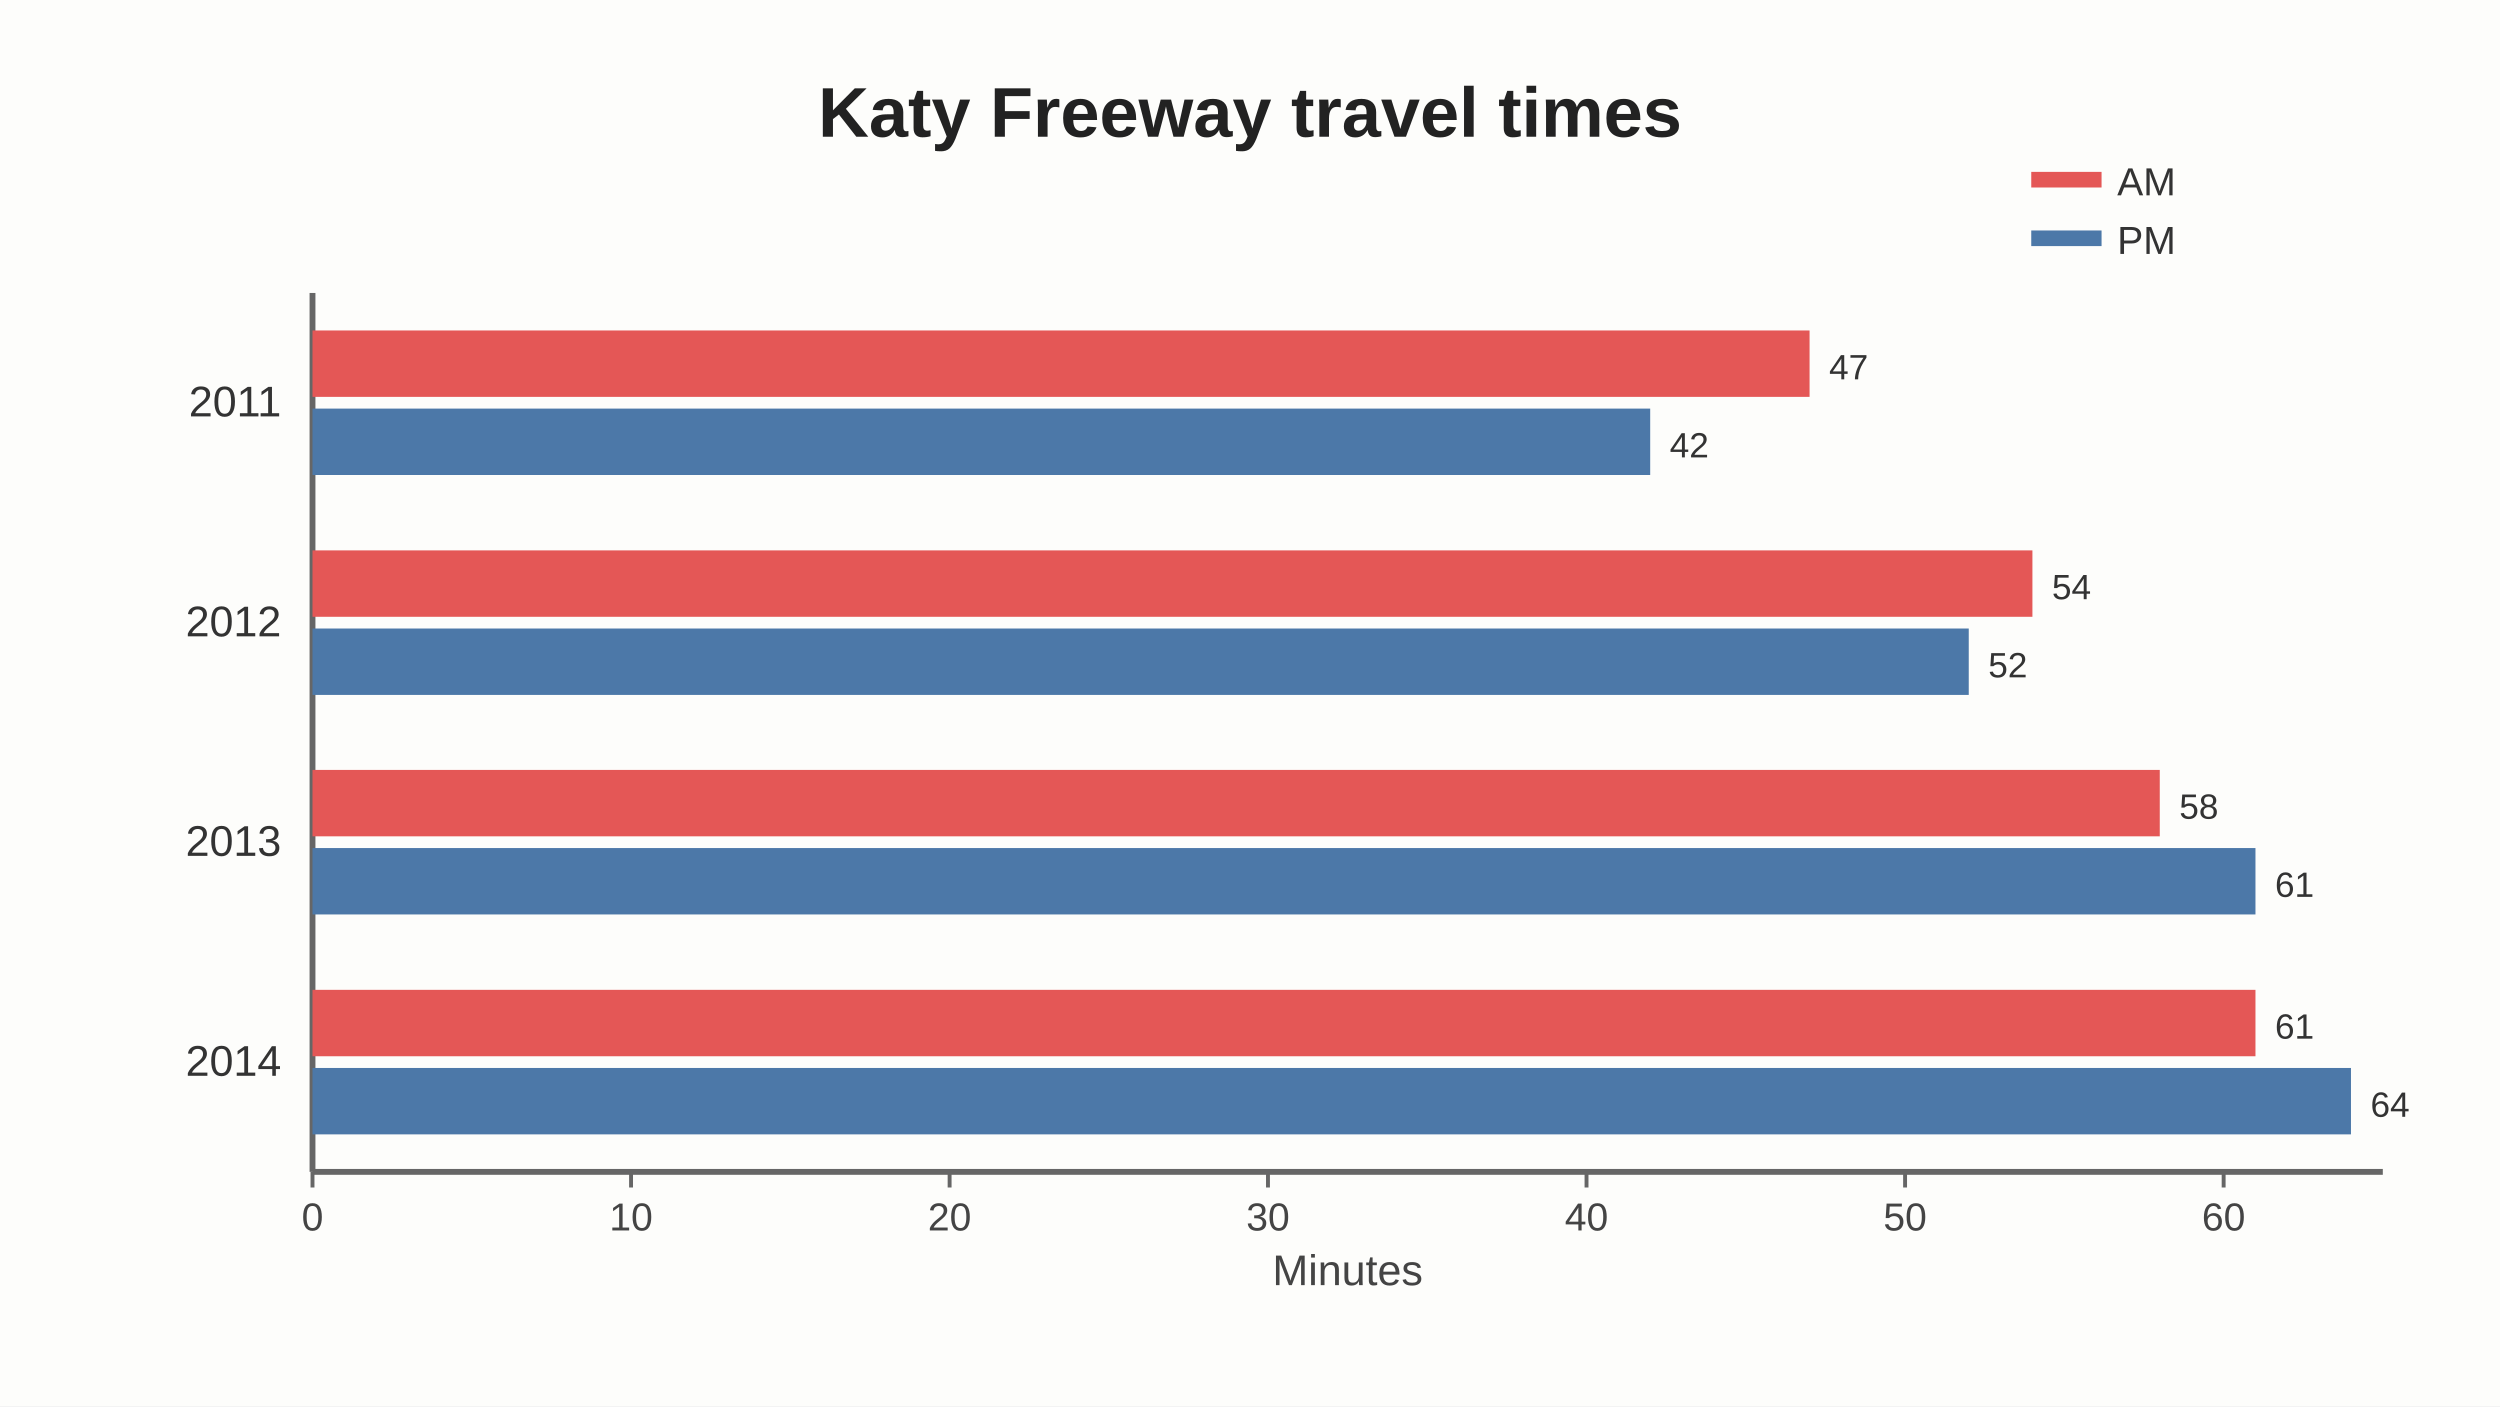
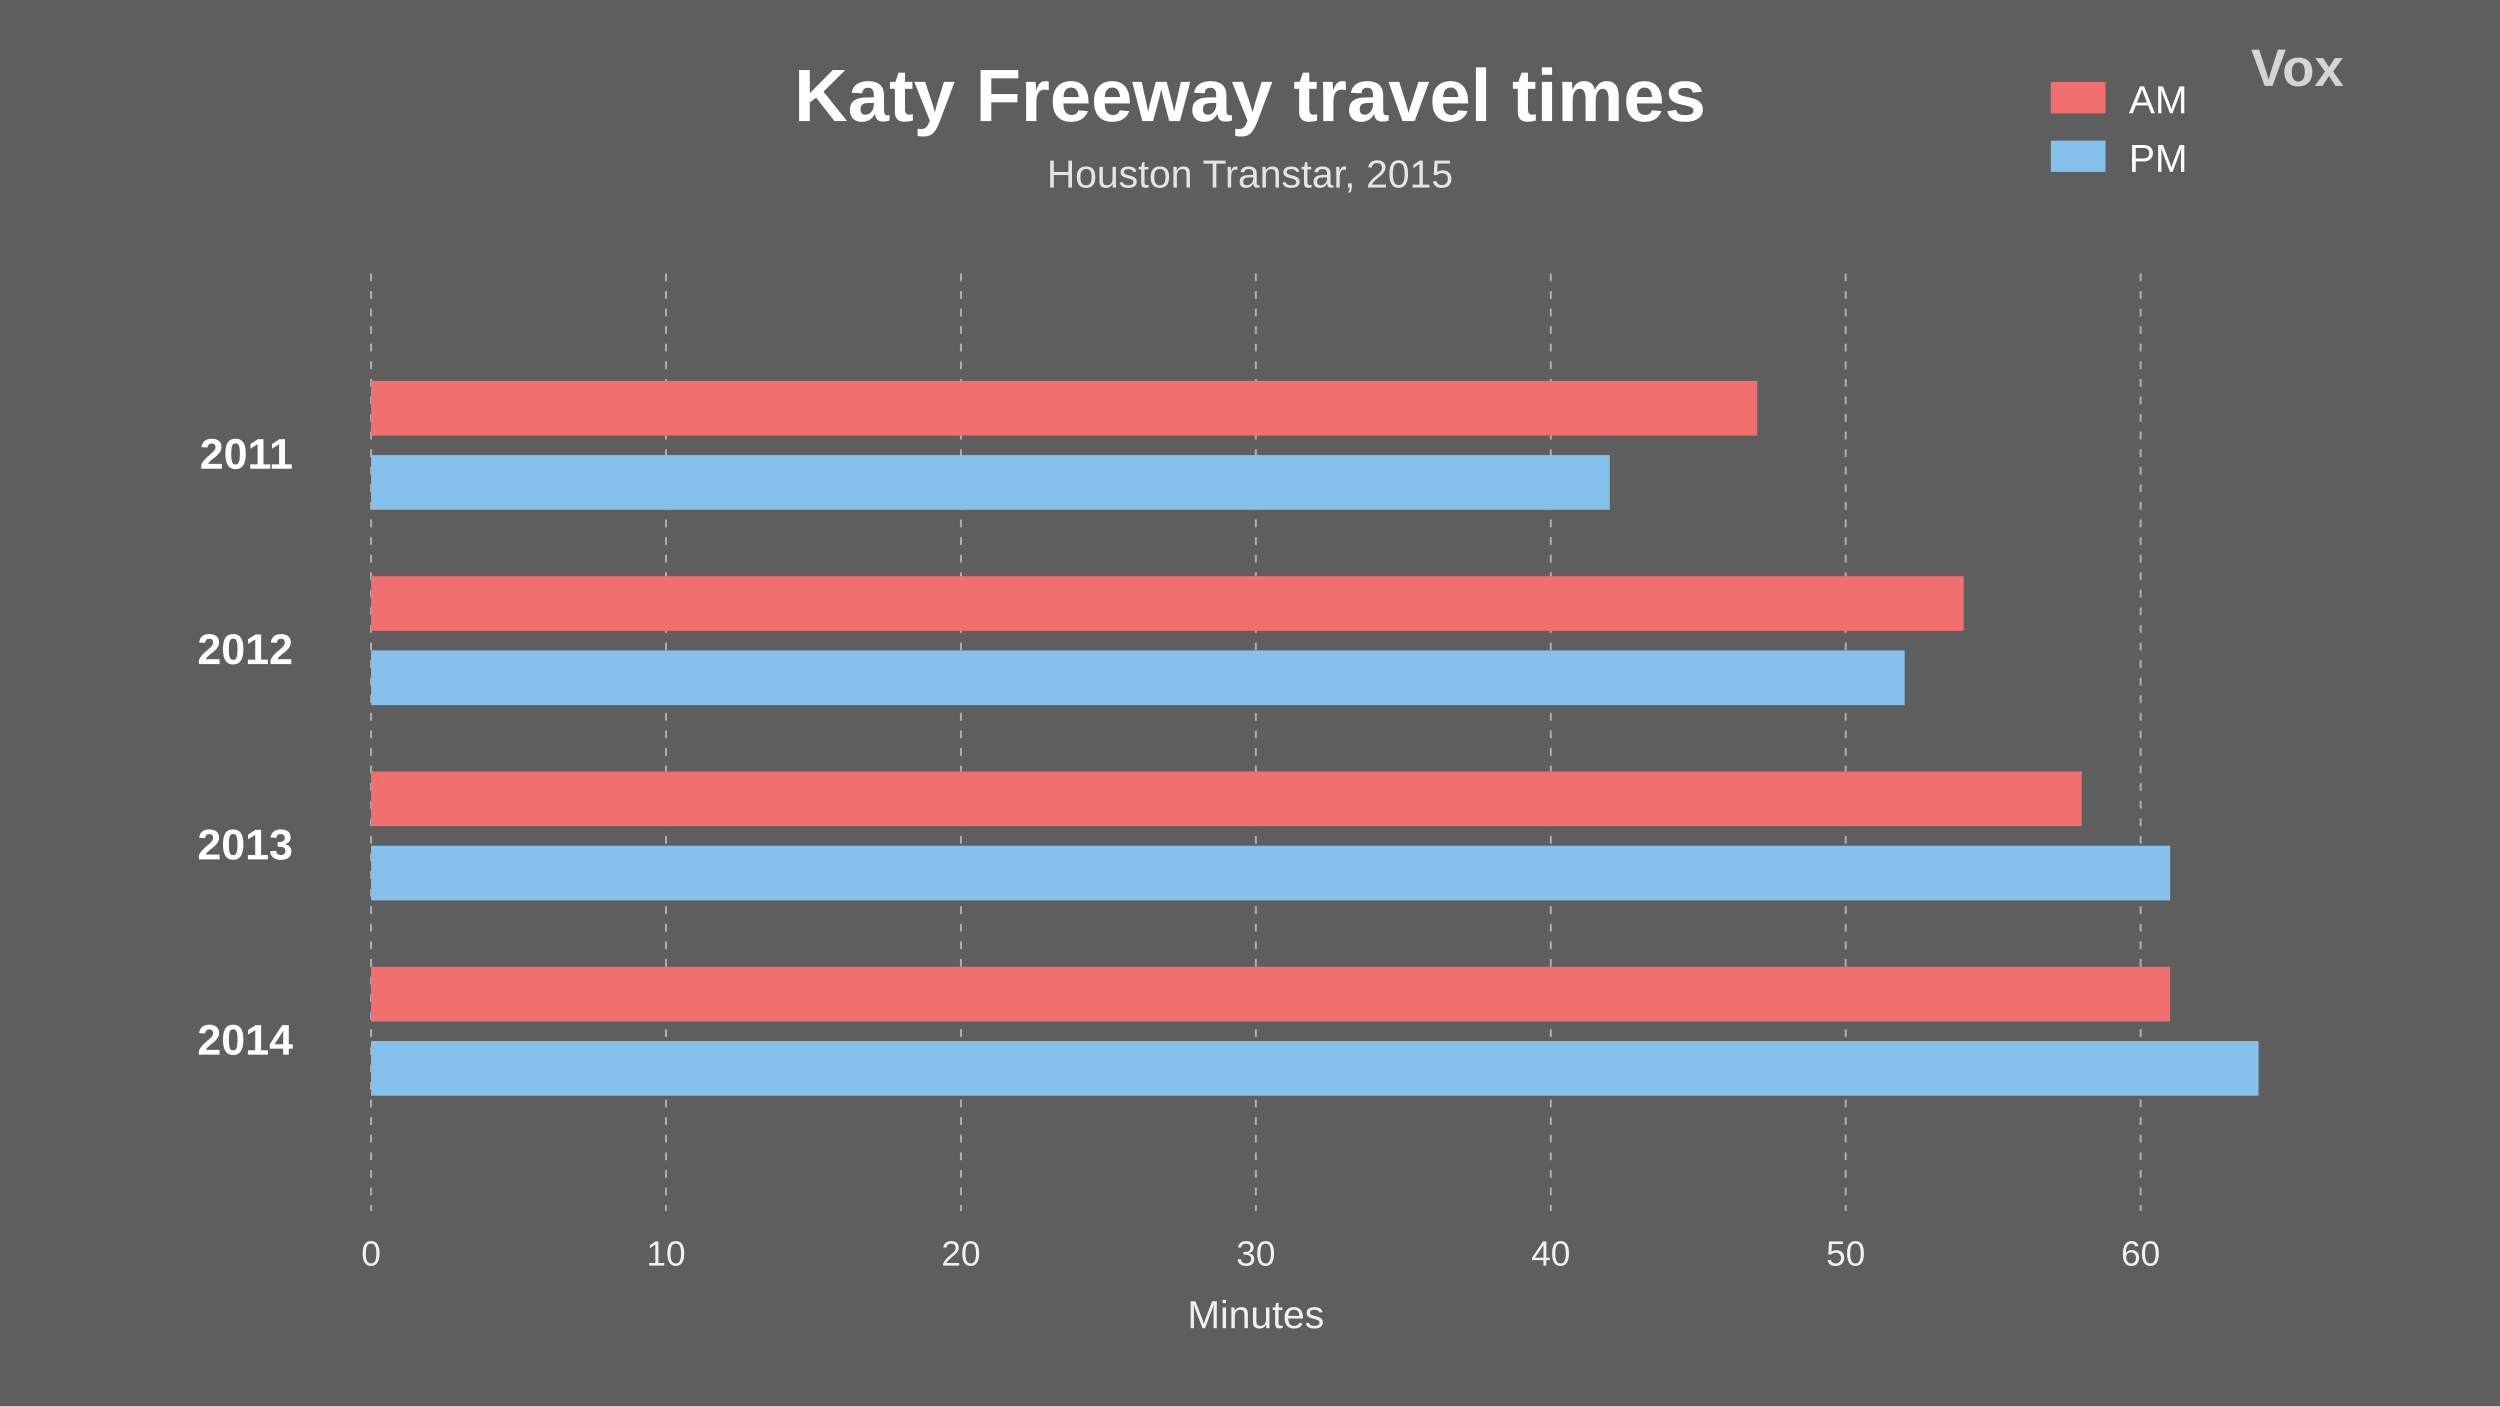
- <svg xmlns="http://www.w3.org/2000/svg" width="1280" height="720" viewBox="0 0 1280 720" data-role="semantic-chart" data-generator="datavideo.semantic_render_v1">
-   <rect id="scene-background-fill" data-role="background-fill" x="0" y="0" width="1280" height="720" fill="#fdfdfb" />
-   <text id="chart-title" data-role="title" x="640.0" y="70" text-anchor="middle" font-family="Arial, sans-serif" font-size="36" font-weight="700" fill="#222222">Katy Freeway travel times</text>
-   <g id="chart-plot" data-role="plot">
-     <line data-role="axis" x1="160.0" y1="600.0" x2="1220.0" y2="600.0" stroke="#666666" stroke-width="3" />
-     <line data-role="axis" x1="160.0" y1="150.0" x2="160.0" y2="600.0" stroke="#666666" stroke-width="3" />
-     <line data-role="tick" x1="160.0" y1="600.0" x2="160.0" y2="608.0" stroke="#666666" stroke-width="2" />
-     <text data-role="tick-label" x="160.0" y="630.0" text-anchor="middle" font-family="Arial, sans-serif" font-size="20" fill="#444444">0</text>
-     <line data-role="tick" x1="323.1" y1="600.0" x2="323.1" y2="608.0" stroke="#666666" stroke-width="2" />
-     <text data-role="tick-label" x="323.1" y="630.0" text-anchor="middle" font-family="Arial, sans-serif" font-size="20" fill="#444444">10</text>
-     <line data-role="tick" x1="486.2" y1="600.0" x2="486.2" y2="608.0" stroke="#666666" stroke-width="2" />
-     <text data-role="tick-label" x="486.2" y="630.0" text-anchor="middle" font-family="Arial, sans-serif" font-size="20" fill="#444444">20</text>
-     <line data-role="tick" x1="649.2" y1="600.0" x2="649.2" y2="608.0" stroke="#666666" stroke-width="2" />
-     <text data-role="tick-label" x="649.2" y="630.0" text-anchor="middle" font-family="Arial, sans-serif" font-size="20" fill="#444444">30</text>
-     <line data-role="tick" x1="812.3" y1="600.0" x2="812.3" y2="608.0" stroke="#666666" stroke-width="2" />
-     <text data-role="tick-label" x="812.3" y="630.0" text-anchor="middle" font-family="Arial, sans-serif" font-size="20" fill="#444444">40</text>
-     <line data-role="tick" x1="975.4" y1="600.0" x2="975.4" y2="608.0" stroke="#666666" stroke-width="2" />
-     <text data-role="tick-label" x="975.4" y="630.0" text-anchor="middle" font-family="Arial, sans-serif" font-size="20" fill="#444444">50</text>
-     <line data-role="tick" x1="1138.5" y1="600.0" x2="1138.5" y2="608.0" stroke="#666666" stroke-width="2" />
-     <text data-role="tick-label" x="1138.5" y="630.0" text-anchor="middle" font-family="Arial, sans-serif" font-size="20" fill="#444444">60</text>
-     <text data-role="axis-label" x="690.0" y="658.0" text-anchor="middle" font-family="Arial, sans-serif" font-size="22" fill="#444444">Minutes</text>
-     <text data-role="category-label" x="144.0" y="213.2" text-anchor="end" font-family="Arial, sans-serif" font-size="22" fill="#333333">2011</text>
-     <g id="entity-2011-am" data-role="entity" data-entity-id="2011-am" data-label="2011 AM">
-       <rect id="2011-am-bar" data-role="bar" data-entity-id="2011-am" data-value="47" x="160.0" y="169.2" width="766.5" height="34.0" fill="#E45756" data-animation-property="width" data-anchor="left" data-animation-axis="x" data-orientation="horizontal" />
-       <text id="2011-am-value-label" data-role="value-label" data-entity-id="2011-am" x="936.5" y="194.2" text-anchor="start" font-family="Arial, sans-serif" font-size="18" fill="#333333">47</text>
-     </g>
-     <g id="entity-2011-pm" data-role="entity" data-entity-id="2011-pm" data-label="2011 PM">
-       <rect id="2011-pm-bar" data-role="bar" data-entity-id="2011-pm" data-value="42" x="160.0" y="209.2" width="684.9" height="34.0" fill="#4C78A8" data-animation-property="width" data-anchor="left" data-animation-axis="x" data-orientation="horizontal" />
-       <text id="2011-pm-value-label" data-role="value-label" data-entity-id="2011-pm" x="854.9" y="234.2" text-anchor="start" font-family="Arial, sans-serif" font-size="18" fill="#333333">42</text>
-     </g>
-     <text data-role="category-label" x="144.0" y="325.8" text-anchor="end" font-family="Arial, sans-serif" font-size="22" fill="#333333">2012</text>
-     <g id="entity-2012-am" data-role="entity" data-entity-id="2012-am" data-label="2012 AM">
-       <rect id="2012-am-bar" data-role="bar" data-entity-id="2012-am" data-value="54" x="160.0" y="281.8" width="880.6" height="34.0" fill="#E45756" data-animation-property="width" data-anchor="left" data-animation-axis="x" data-orientation="horizontal" />
-       <text id="2012-am-value-label" data-role="value-label" data-entity-id="2012-am" x="1050.6" y="306.8" text-anchor="start" font-family="Arial, sans-serif" font-size="18" fill="#333333">54</text>
-     </g>
-     <g id="entity-2012-pm" data-role="entity" data-entity-id="2012-pm" data-label="2012 PM">
-       <rect id="2012-pm-bar" data-role="bar" data-entity-id="2012-pm" data-value="52" x="160.0" y="321.8" width="848.0" height="34.0" fill="#4C78A8" data-animation-property="width" data-anchor="left" data-animation-axis="x" data-orientation="horizontal" />
-       <text id="2012-pm-value-label" data-role="value-label" data-entity-id="2012-pm" x="1018.0" y="346.8" text-anchor="start" font-family="Arial, sans-serif" font-size="18" fill="#333333">52</text>
-     </g>
-     <text data-role="category-label" x="144.0" y="438.2" text-anchor="end" font-family="Arial, sans-serif" font-size="22" fill="#333333">2013</text>
-     <g id="entity-2013-am" data-role="entity" data-entity-id="2013-am" data-label="2013 AM">
-       <rect id="2013-am-bar" data-role="bar" data-entity-id="2013-am" data-value="58" x="160.0" y="394.2" width="945.8" height="34.0" fill="#E45756" data-animation-property="width" data-anchor="left" data-animation-axis="x" data-orientation="horizontal" />
-       <text id="2013-am-value-label" data-role="value-label" data-entity-id="2013-am" x="1115.8" y="419.2" text-anchor="start" font-family="Arial, sans-serif" font-size="18" fill="#333333">58</text>
-     </g>
-     <g id="entity-2013-pm" data-role="entity" data-entity-id="2013-pm" data-label="2013 PM">
-       <rect id="2013-pm-bar" data-role="bar" data-entity-id="2013-pm" data-value="61" x="160.0" y="434.2" width="994.8" height="34.0" fill="#4C78A8" data-animation-property="width" data-anchor="left" data-animation-axis="x" data-orientation="horizontal" />
-       <text id="2013-pm-value-label" data-role="value-label" data-entity-id="2013-pm" x="1164.8" y="459.2" text-anchor="start" font-family="Arial, sans-serif" font-size="18" fill="#333333">61</text>
-     </g>
-     <text data-role="category-label" x="144.0" y="550.8" text-anchor="end" font-family="Arial, sans-serif" font-size="22" fill="#333333">2014</text>
-     <g id="entity-2014-am" data-role="entity" data-entity-id="2014-am" data-label="2014 AM">
-       <rect id="2014-am-bar" data-role="bar" data-entity-id="2014-am" data-value="61" x="160.0" y="506.8" width="994.8" height="34.0" fill="#E45756" data-animation-property="width" data-anchor="left" data-animation-axis="x" data-orientation="horizontal" />
-       <text id="2014-am-value-label" data-role="value-label" data-entity-id="2014-am" x="1164.8" y="531.8" text-anchor="start" font-family="Arial, sans-serif" font-size="18" fill="#333333">61</text>
-     </g>
-     <g id="entity-2014-pm" data-role="entity" data-entity-id="2014-pm" data-label="2014 PM">
-       <rect id="2014-pm-bar" data-role="bar" data-entity-id="2014-pm" data-value="64" x="160.0" y="546.8" width="1043.7" height="34.0" fill="#4C78A8" data-animation-property="width" data-anchor="left" data-animation-axis="x" data-orientation="horizontal" />
-       <text id="2014-pm-value-label" data-role="value-label" data-entity-id="2014-pm" x="1213.7" y="571.8" text-anchor="start" font-family="Arial, sans-serif" font-size="18" fill="#333333">64</text>
-     </g>
-     <line x1="1040" y1="92" x2="1076" y2="92" stroke="#E45756" stroke-width="8" />
-     <text x="1084" y="100" font-family="Arial, sans-serif" font-size="20" fill="#333333">AM</text>
-     <line x1="1040" y1="122" x2="1076" y2="122" stroke="#4C78A8" stroke-width="8" />
-     <text x="1084" y="130" font-family="Arial, sans-serif" font-size="20" fill="#333333">PM</text>
-   </g>
+ <svg xmlns="http://www.w3.org/2000/svg" width="1280" height="720" viewBox="0 0 1280 720" data-role="semantic-chart">
+   <rect data-role="background" width="1280" height="720" fill="#5E5E5E" />
+   <text x="640" y="62" text-anchor="middle" font-family="Arial, Helvetica, sans-serif" font-size="38" font-weight="700" fill="#FFFFFF">Katy Freeway travel times</text>
+   <text x="640" y="96" text-anchor="middle" font-family="Arial, Helvetica, sans-serif" font-size="20" fill="#E5E5E5">Houston Transtar, 2015</text>
+   <text x="1200" y="44" text-anchor="end" font-family="Arial, Helvetica, sans-serif" font-size="27" font-weight="700" fill="#D5D5D5">Vox</text>
+   <line x1="190.0" y1="140" x2="190.0" y2="620" stroke="#AFAFAF" stroke-width="1" stroke-dasharray="4 5" />
+   <text x="190.0" y="648" text-anchor="middle" font-family="Arial, Helvetica, sans-serif" font-size="18" fill="#F1F1F1">0</text>
+   <line x1="341.0" y1="140" x2="341.0" y2="620" stroke="#AFAFAF" stroke-width="1" stroke-dasharray="4 5" />
+   <text x="341.0" y="648" text-anchor="middle" font-family="Arial, Helvetica, sans-serif" font-size="18" fill="#F1F1F1">10</text>
+   <line x1="492.0" y1="140" x2="492.0" y2="620" stroke="#AFAFAF" stroke-width="1" stroke-dasharray="4 5" />
+   <text x="492.0" y="648" text-anchor="middle" font-family="Arial, Helvetica, sans-serif" font-size="18" fill="#F1F1F1">20</text>
+   <line x1="643.0" y1="140" x2="643.0" y2="620" stroke="#AFAFAF" stroke-width="1" stroke-dasharray="4 5" />
+   <text x="643.0" y="648" text-anchor="middle" font-family="Arial, Helvetica, sans-serif" font-size="18" fill="#F1F1F1">30</text>
+   <line x1="794.0" y1="140" x2="794.0" y2="620" stroke="#AFAFAF" stroke-width="1" stroke-dasharray="4 5" />
+   <text x="794.0" y="648" text-anchor="middle" font-family="Arial, Helvetica, sans-serif" font-size="18" fill="#F1F1F1">40</text>
+   <line x1="945.0" y1="140" x2="945.0" y2="620" stroke="#AFAFAF" stroke-width="1" stroke-dasharray="4 5" />
+   <text x="945.0" y="648" text-anchor="middle" font-family="Arial, Helvetica, sans-serif" font-size="18" fill="#F1F1F1">50</text>
+   <line x1="1096.0" y1="140" x2="1096.0" y2="620" stroke="#AFAFAF" stroke-width="1" stroke-dasharray="4 5" />
+   <text x="1096.0" y="648" text-anchor="middle" font-family="Arial, Helvetica, sans-serif" font-size="18" fill="#F1F1F1">60</text>
+   <text x="643.0" y="680" text-anchor="middle" font-family="Arial, Helvetica, sans-serif" font-size="20" fill="#F1F1F1">Minutes</text>
+   <text x="150" y="240" text-anchor="end" font-family="Arial, Helvetica, sans-serif" font-size="22" font-weight="700" fill="#FFFFFF">2011</text>
+   <rect data-role="bar" data-entity-id="2011-am" data-value="47" data-unit="minutes" x="190" y="195" width="709.7" height="28" fill="#F26F70" />
+   <rect data-role="bar" data-entity-id="2011-pm" data-value="42" data-unit="minutes" x="190" y="233" width="634.2" height="28" fill="#86C1EB" />
+   <text x="150" y="340" text-anchor="end" font-family="Arial, Helvetica, sans-serif" font-size="22" font-weight="700" fill="#FFFFFF">2012</text>
+   <rect data-role="bar" data-entity-id="2012-am" data-value="54" data-unit="minutes" x="190" y="295" width="815.4" height="28" fill="#F26F70" />
+   <rect data-role="bar" data-entity-id="2012-pm" data-value="52" data-unit="minutes" x="190" y="333" width="785.2" height="28" fill="#86C1EB" />
+   <text x="150" y="440" text-anchor="end" font-family="Arial, Helvetica, sans-serif" font-size="22" font-weight="700" fill="#FFFFFF">2013</text>
+   <rect data-role="bar" data-entity-id="2013-am" data-value="58" data-unit="minutes" x="190" y="395" width="875.8" height="28" fill="#F26F70" />
+   <rect data-role="bar" data-entity-id="2013-pm" data-value="61" data-unit="minutes" x="190" y="433" width="921.1" height="28" fill="#86C1EB" />
+   <text x="150" y="540" text-anchor="end" font-family="Arial, Helvetica, sans-serif" font-size="22" font-weight="700" fill="#FFFFFF">2014</text>
+   <rect data-role="bar" data-entity-id="2014-am" data-value="61" data-unit="minutes" x="190" y="495" width="921.1" height="28" fill="#F26F70" />
+   <rect data-role="bar" data-entity-id="2014-pm" data-value="64" data-unit="minutes" x="190" y="533" width="966.4" height="28" fill="#86C1EB" />
+   <rect x="1050" y="42" width="28" height="16" fill="#F26F70" />
+   <text x="1090" y="58" font-family="Arial, Helvetica, sans-serif" font-size="20" fill="#FFFFFF">AM</text>
+   <rect x="1050" y="72" width="28" height="16" fill="#86C1EB" />
+   <text x="1090" y="88" font-family="Arial, Helvetica, sans-serif" font-size="20" fill="#FFFFFF">PM</text>
</svg>
